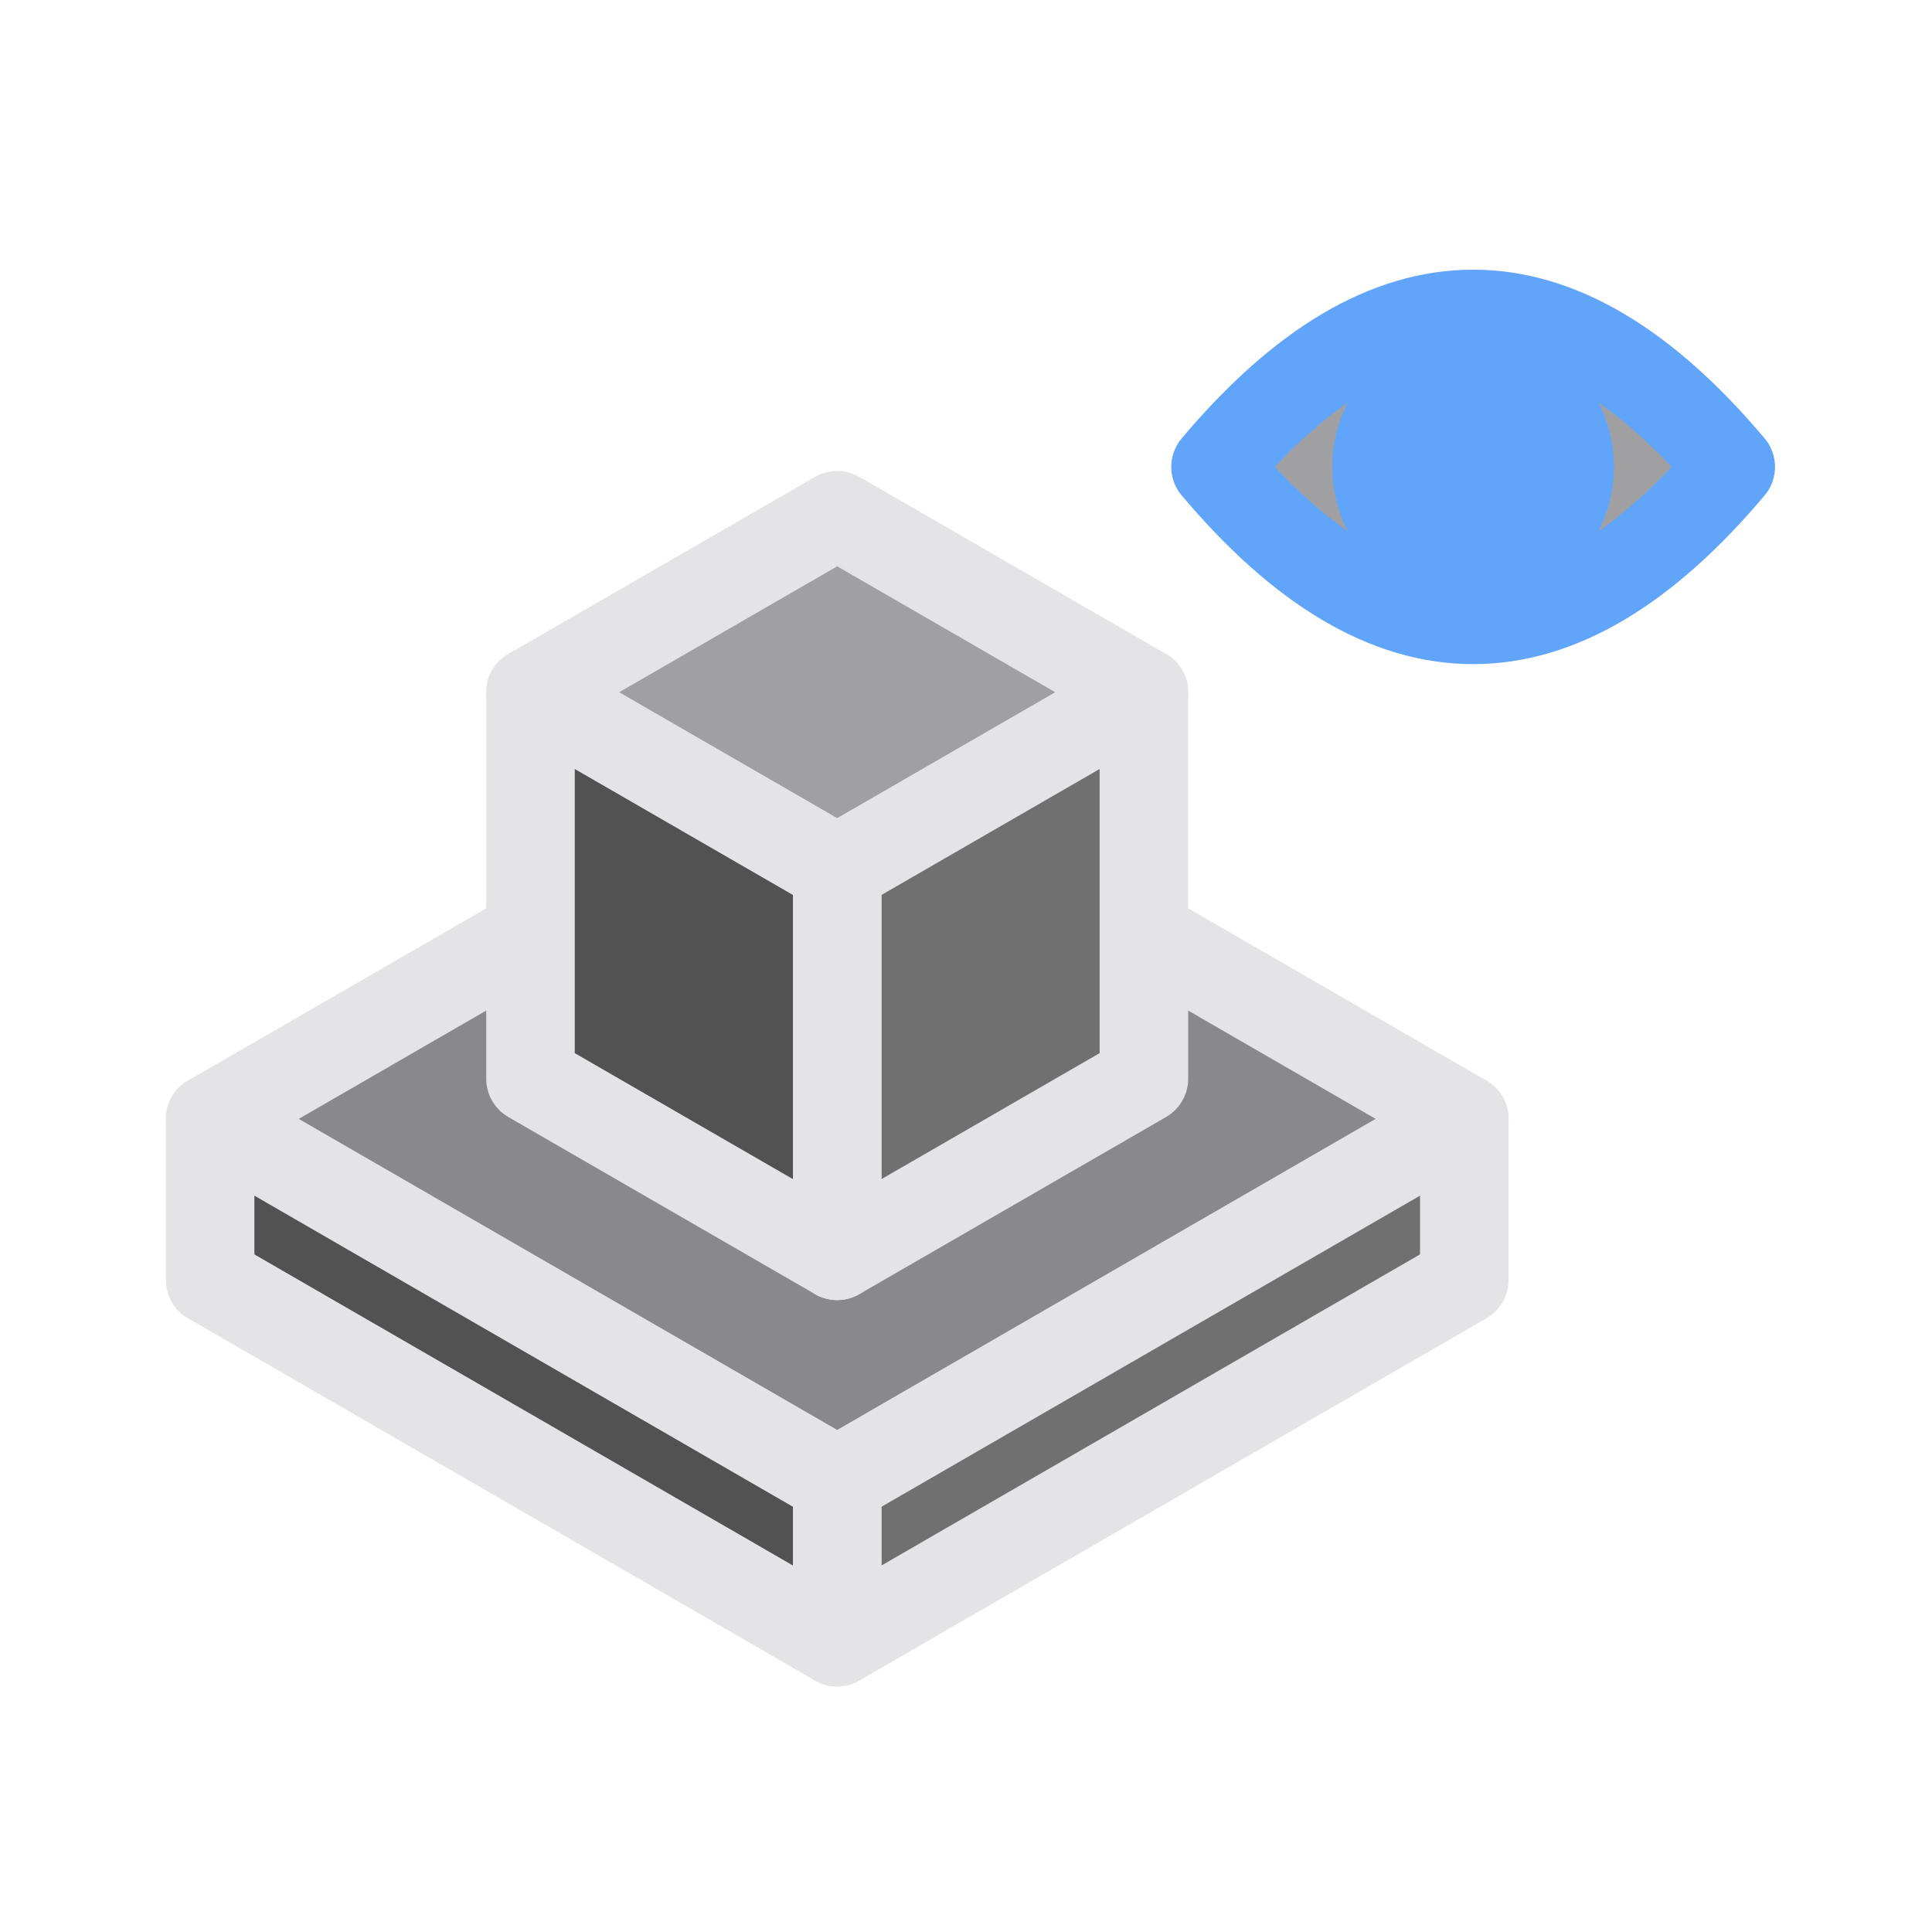
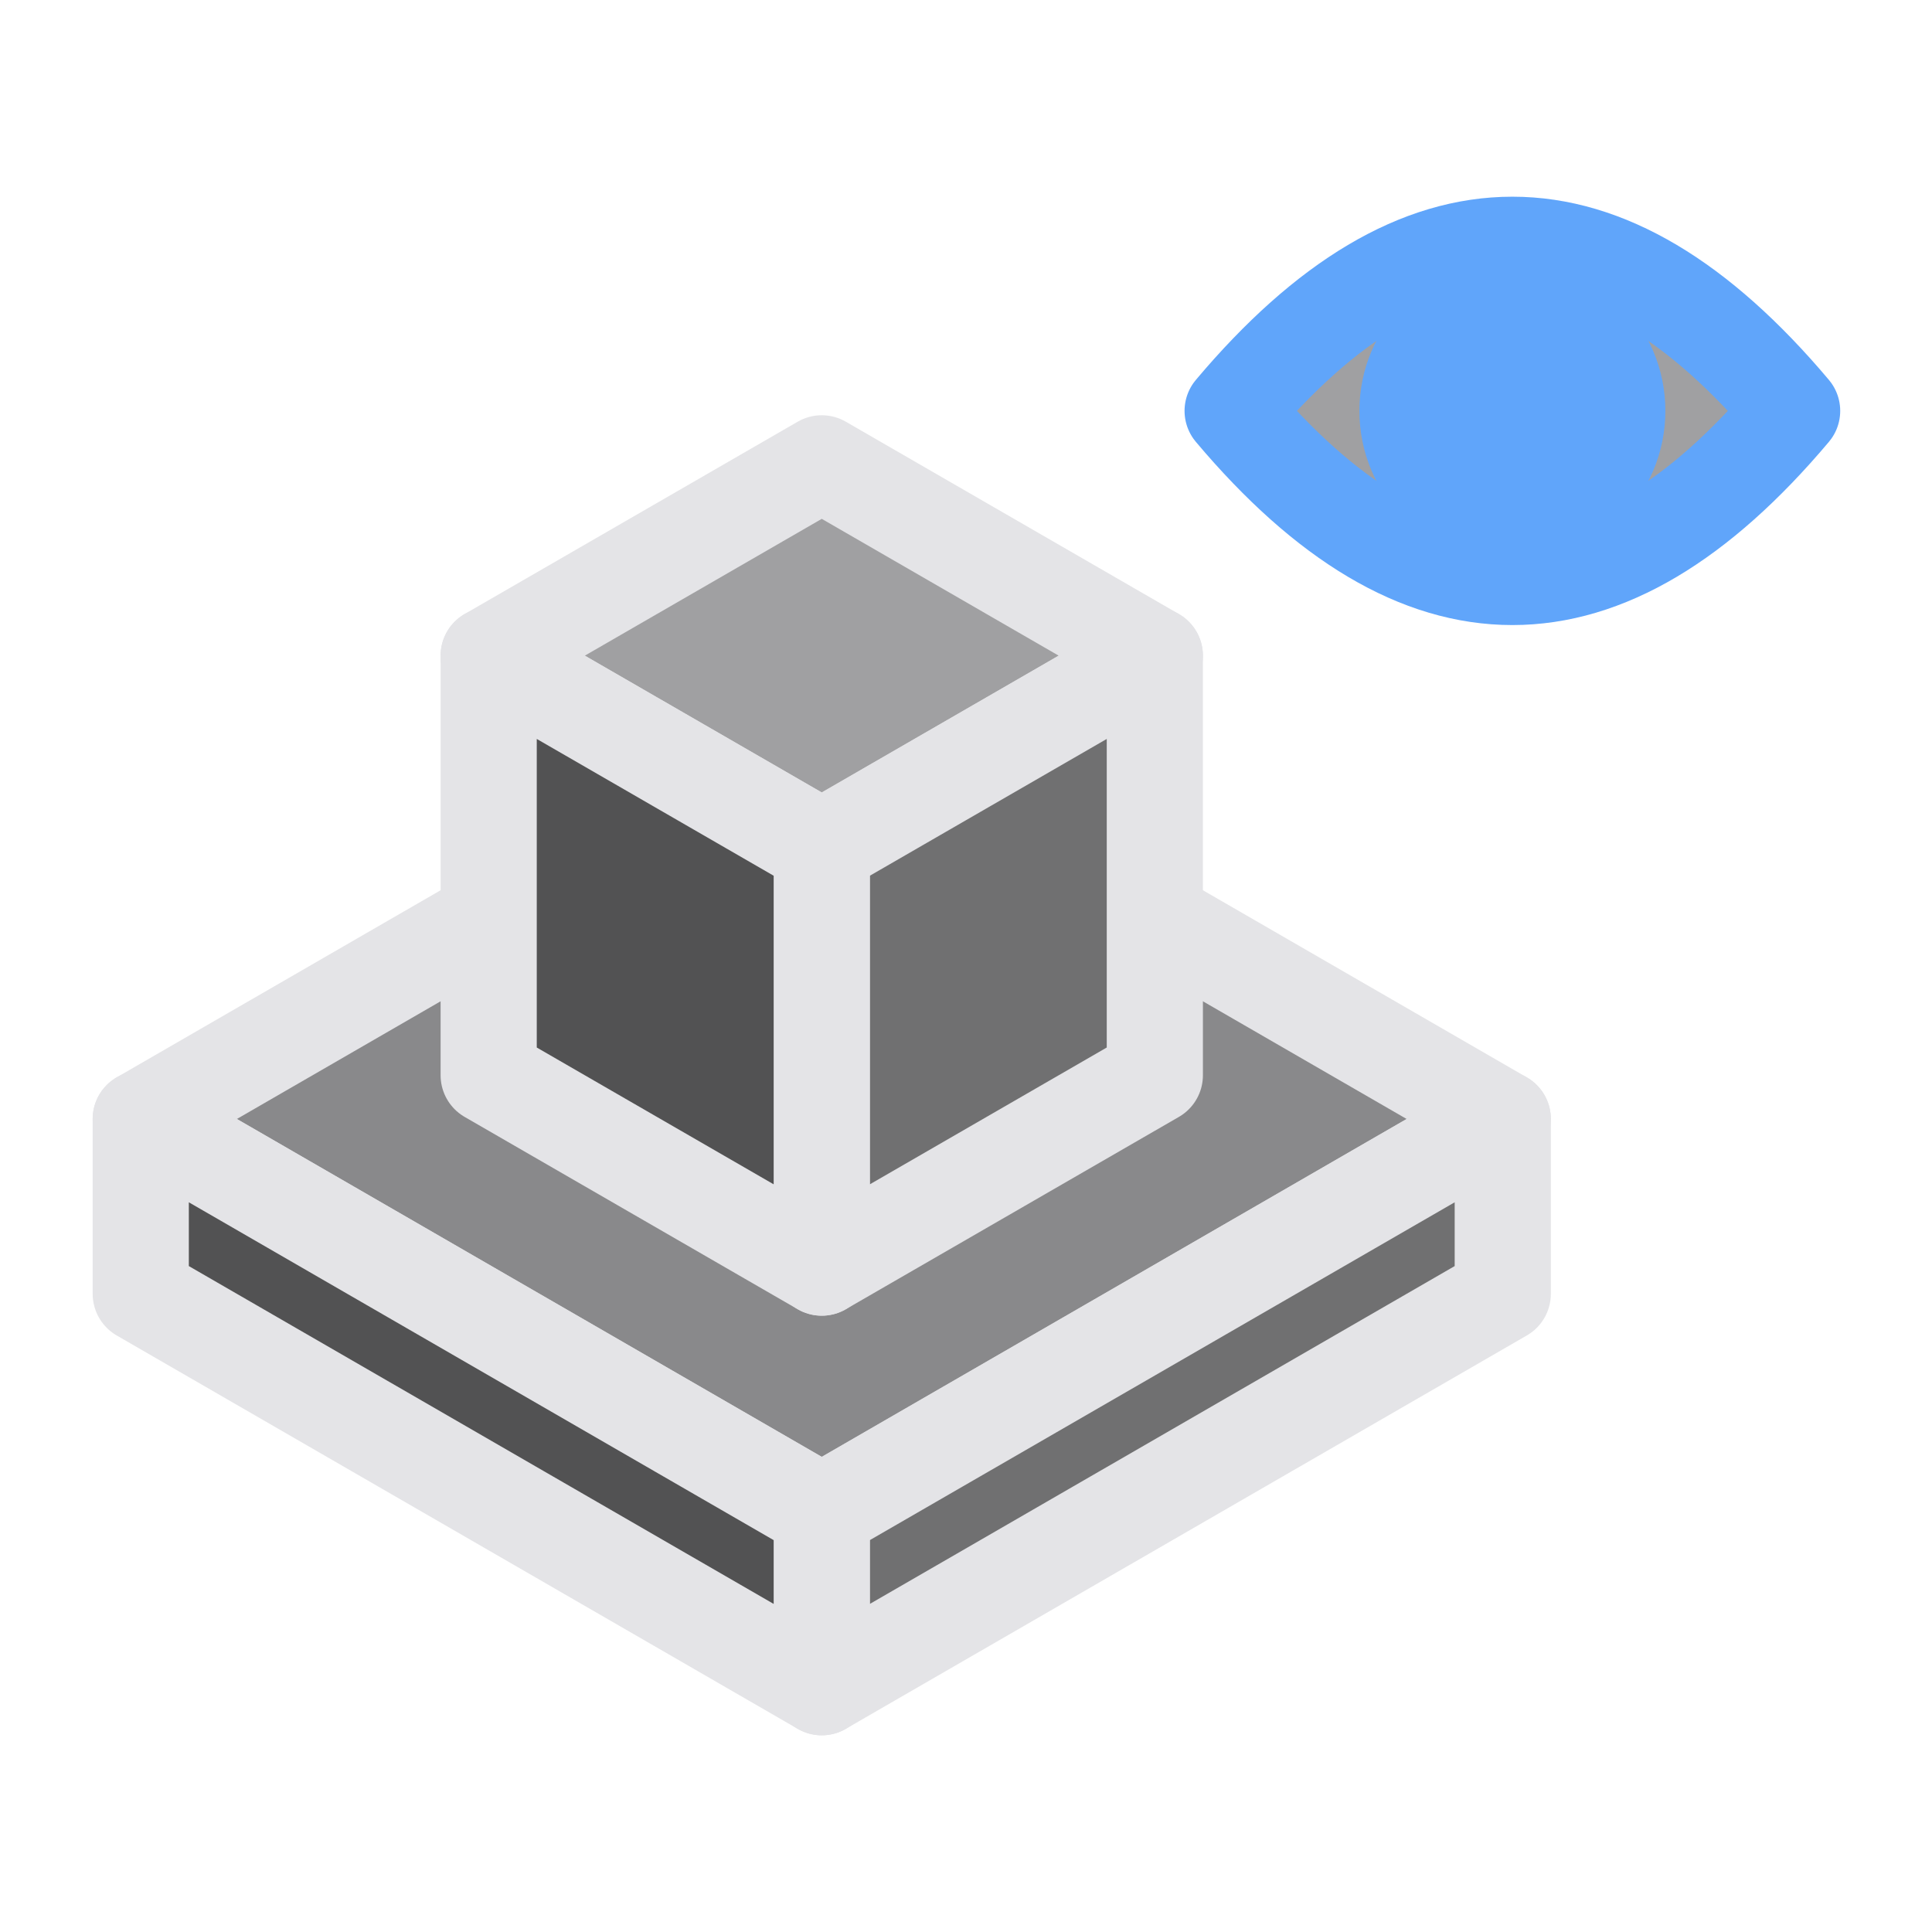
- <svg xmlns="http://www.w3.org/2000/svg" viewBox="0 0 24 24" width="24" height="24" fill="none" stroke="#e4e4e7" stroke-width="1.1" stroke-linejoin="round" stroke-linecap="round">
+ <svg xmlns="http://www.w3.org/2000/svg" viewBox="1 1.1 22.1 22.1" width="24" height="24" fill="none" stroke="#e4e4e7" stroke-width="1.1" stroke-linejoin="round" stroke-linecap="round">
  <polygon points="10.4,9.4 18.19,13.9 10.4,18.4 2.61,13.9" fill="#89898b" />
  <polygon points="18.19,13.9 10.4,18.4 10.4,20.4 18.19,15.9" fill="#707071" />
  <polygon points="2.61,13.9 10.4,18.4 10.4,20.4 2.61,15.9" fill="#525253" />
  <polygon points="10.4,6.4 14.21,8.6 10.4,10.8 6.59,8.6" fill="#a0a0a2" />
  <polygon points="14.21,8.6 10.4,10.8 10.4,15.6 14.21,13.4" fill="#707071" />
  <polygon points="6.59,8.6 10.4,10.8 10.4,15.6 6.59,13.4" fill="#525253" />
  <path d="M15.1 5.8 Q18.3 2 21.5 5.8 Q18.3 9.6 15.1 5.8 Z" fill="#a0a0a2" stroke="#60a5fa" />
  <circle cx="18.3" cy="5.8" r="1.2" fill="#60a5fa" stroke="#60a5fa" />
</svg>
